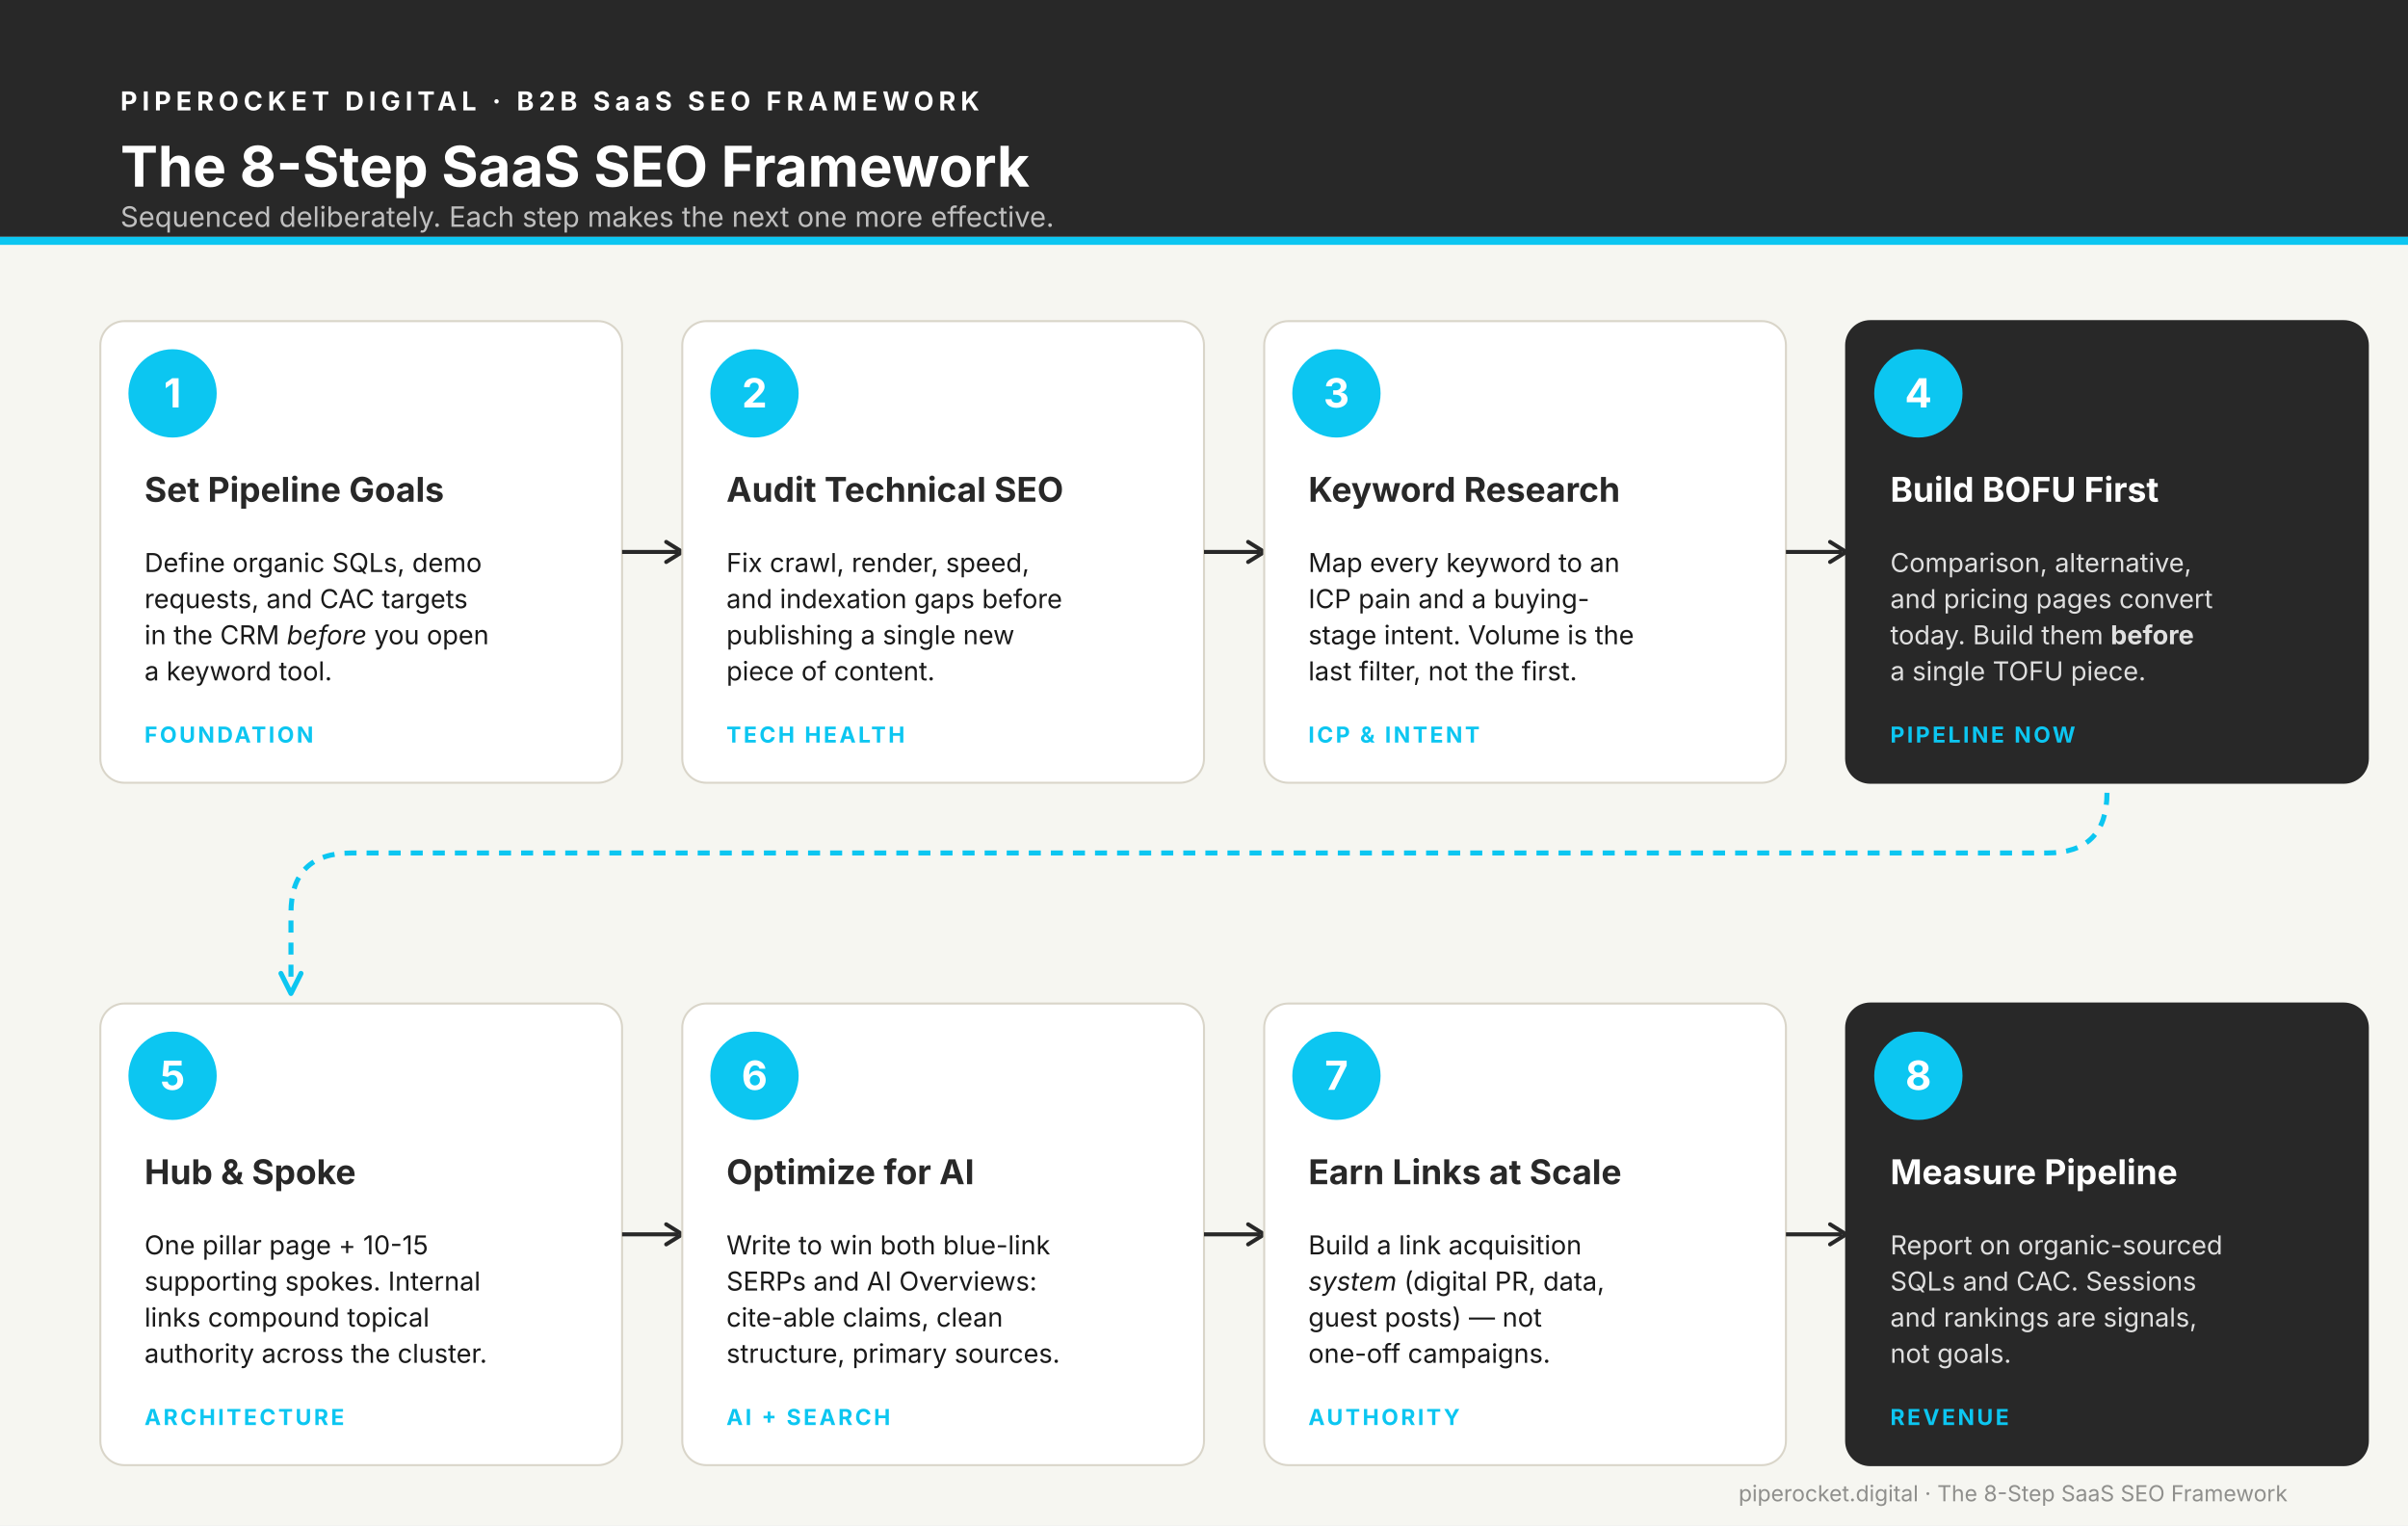
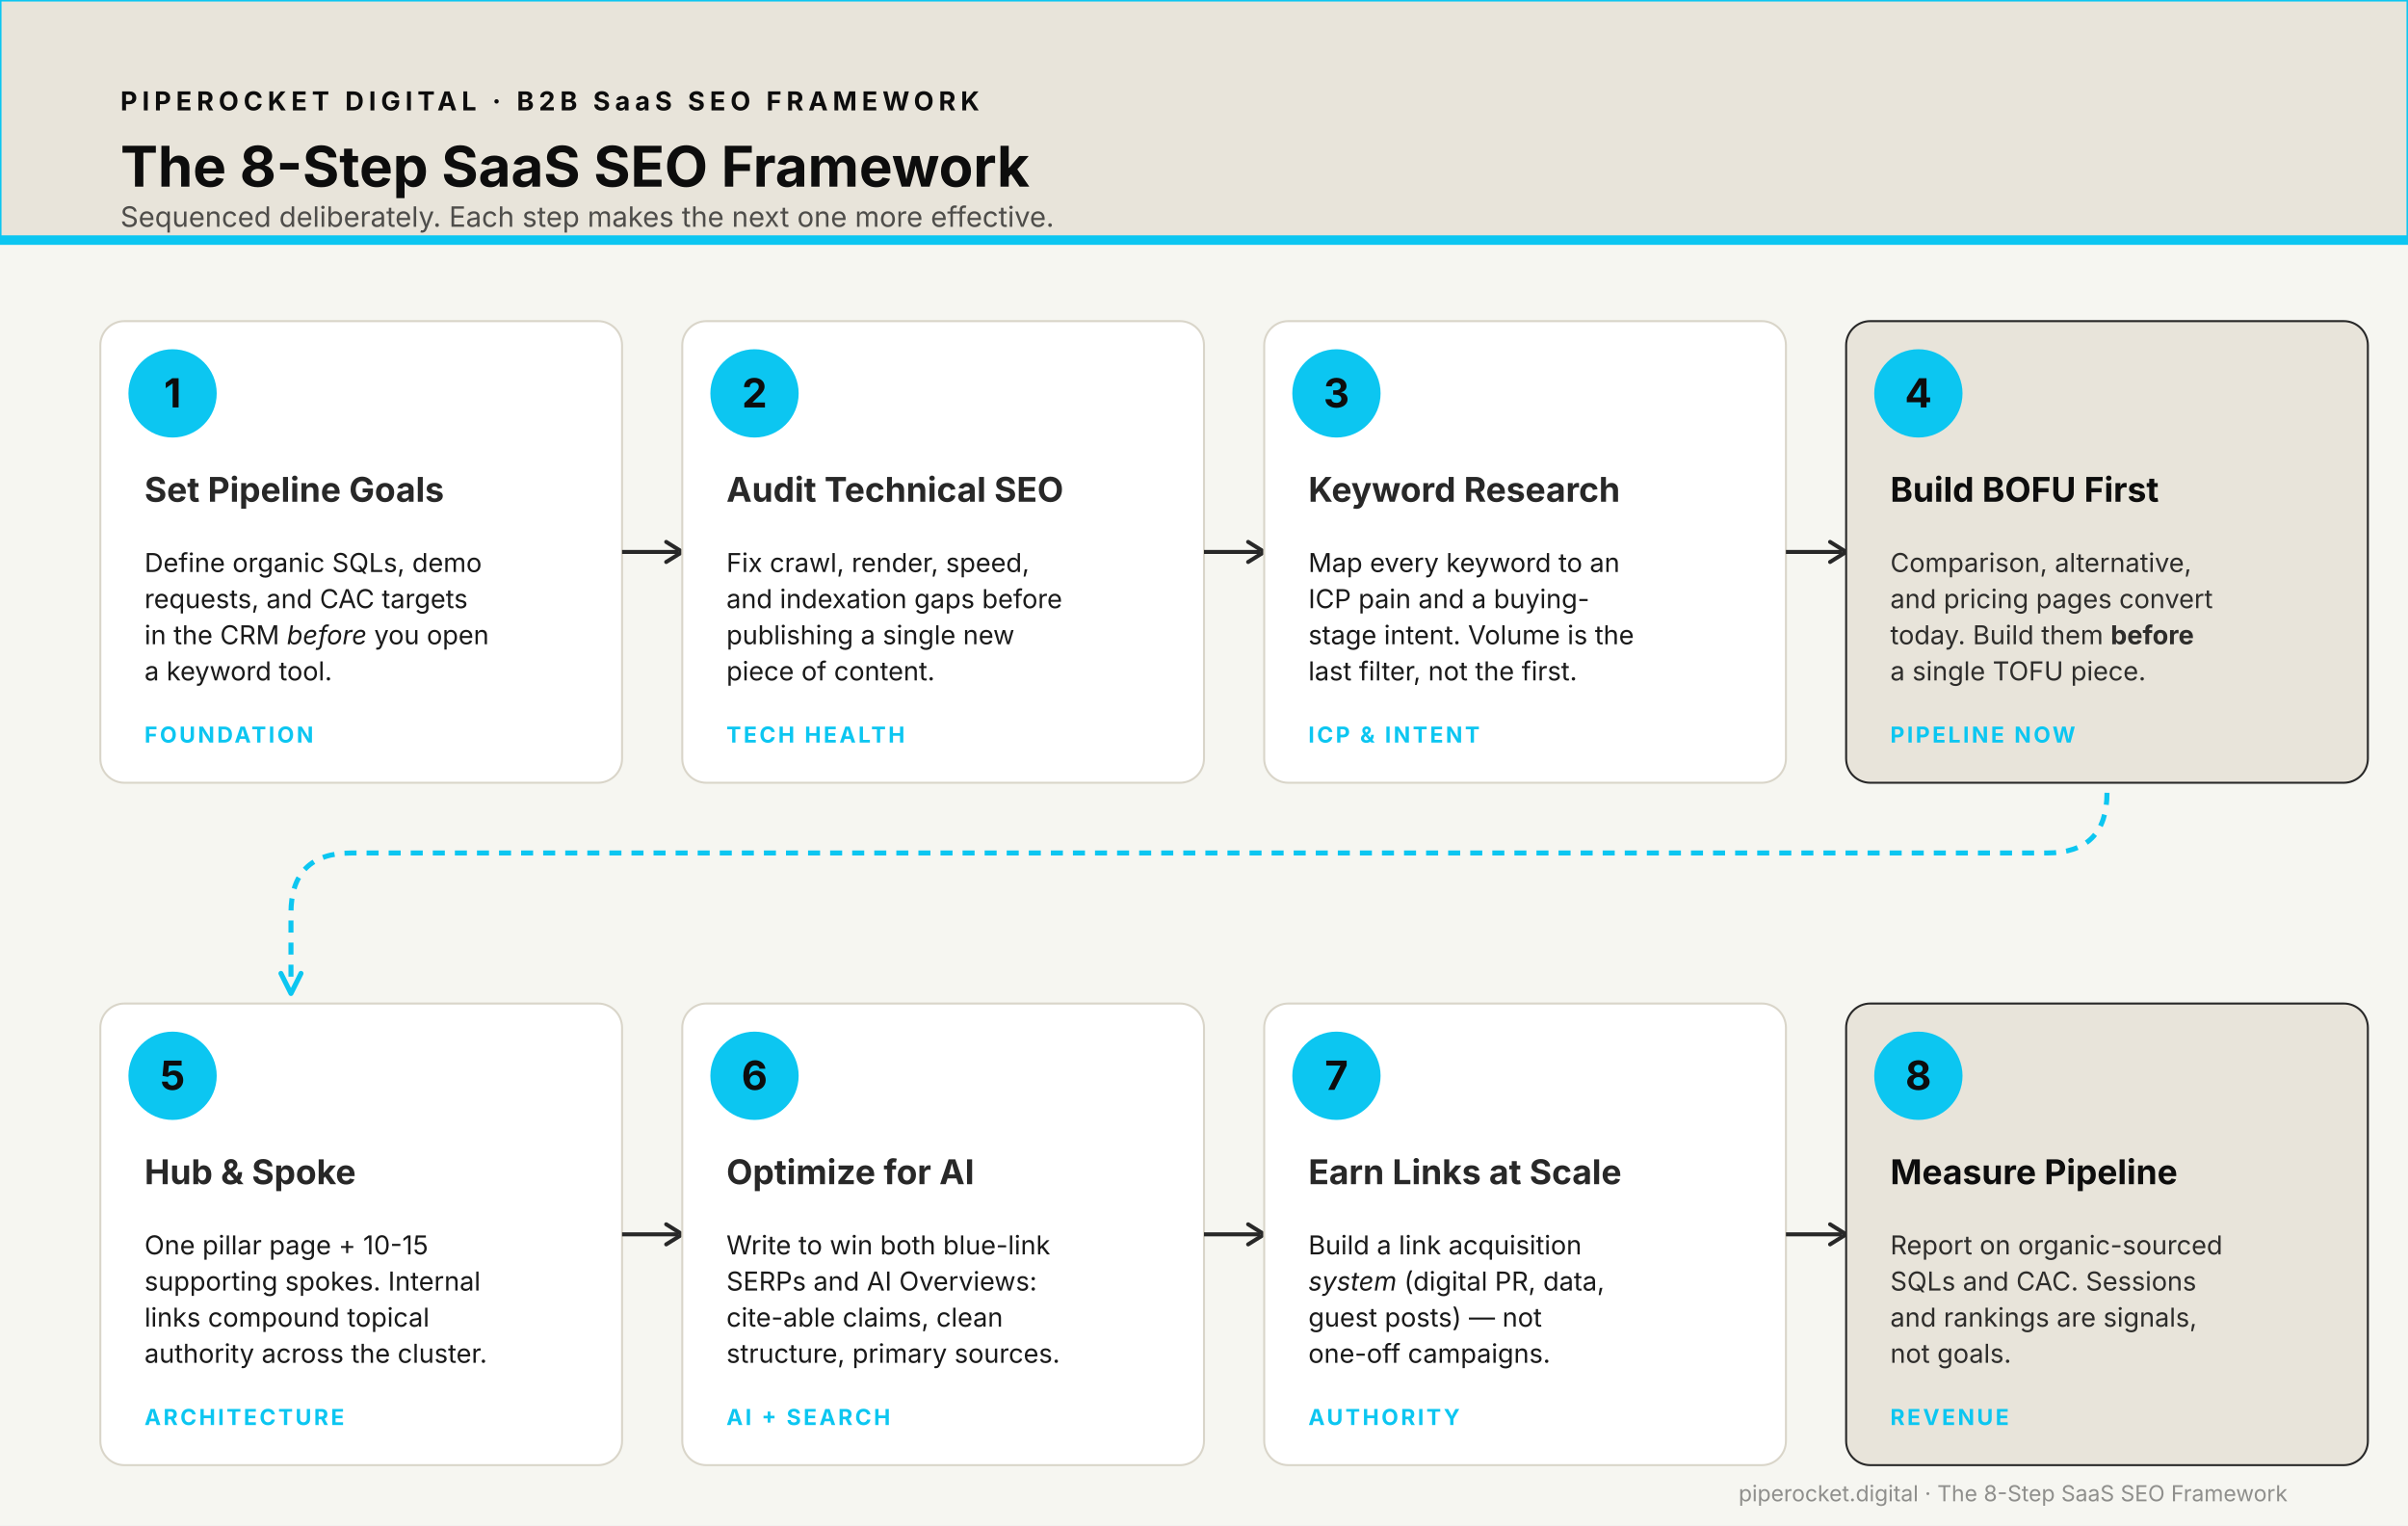
<svg xmlns="http://www.w3.org/2000/svg" viewBox="0 0 1200 760" role="img" aria-labelledby="title-1 desc-1" font-family="Inter, -apple-system, BlinkMacSystemFont, 'Segoe UI', Arial, sans-serif">
  <rect width="1200" height="760" fill="#F6F6F1" />
-   <rect x="0" y="0" width="1200" height="118" fill="#282828" />
-   <text x="60" y="55" fill="#ffffff" font-size="13" font-weight="700" letter-spacing="2.4">PIPEROCKET DIGITAL · B2B SaaS SEO FRAMEWORK</text>
-   <text x="60" y="93" fill="#ffffff" font-size="28" font-weight="700">The 8-Step SaaS SEO Framework</text>
-   <text x="60" y="113" fill="rgba(255,255,255,0.7)" font-size="14">Sequenced deliberately. Each step makes the next one more effective.</text>
+   <rect x="0" y="0" width="1200" height="118" fill="#E8E4DA" stroke="#0CC6F1" stroke-width="1.5" />
+   <text x="60" y="55" fill="#0D0D0D" font-size="13" font-weight="700" letter-spacing="2.4">PIPEROCKET DIGITAL · B2B SaaS SEO FRAMEWORK</text>
+   <text x="60" y="93" fill="#0D0D0D" font-size="28" font-weight="700">The 8-Step SaaS SEO Framework</text>
+   <text x="60" y="113" fill="rgba(13, 13, 13, 0.7)" font-size="14">Sequenced deliberately. Each step makes the next one more effective.</text>
  <rect x="0" y="118" width="1200" height="4" fill="#0CC6F1" />
  <g font-family="Inter, -apple-system, BlinkMacSystemFont, 'Segoe UI', Arial, sans-serif">
    <g transform="translate(50, 160)">
      <rect width="260" height="230" rx="12" fill="#ffffff" stroke="#D9D5C9" stroke-width="1" />
      <circle cx="36" cy="36" r="22" fill="#0CC6F1" />
-       <text x="36" y="43" fill="#ffffff" font-size="20" font-weight="700" text-anchor="middle">1</text>
+       <text x="36" y="43" fill="#0D0D0D" font-size="20" font-weight="700" text-anchor="middle">1</text>
      <text x="22" y="90" fill="#282828" font-size="17" font-weight="700">Set Pipeline Goals</text>
      <text x="22" y="125" fill="#1A1A1A" font-size="13">Define organic SQLs, demo</text>
      <text x="22" y="143" fill="#1A1A1A" font-size="13">requests, and CAC targets</text>
      <text x="22" y="161" fill="#1A1A1A" font-size="13">in the CRM <tspan font-style="italic">before</tspan> you open</text>
      <text x="22" y="179" fill="#1A1A1A" font-size="13">a keyword tool.</text>
      <text x="22" y="210" fill="#0CC6F1" font-size="11" font-weight="700" letter-spacing="1.2">FOUNDATION</text>
    </g>
    <g transform="translate(310, 275)">
      <path d="M 0,0 L 28,0" stroke="#282828" stroke-width="2" fill="none" />
      <path d="M 22,-5 L 30,0 L 22,5" stroke="#282828" stroke-width="2" fill="none" stroke-linecap="round" stroke-linejoin="round" />
    </g>
    <g transform="translate(340, 160)">
      <rect width="260" height="230" rx="12" fill="#ffffff" stroke="#D9D5C9" stroke-width="1" />
      <circle cx="36" cy="36" r="22" fill="#0CC6F1" />
-       <text x="36" y="43" fill="#ffffff" font-size="20" font-weight="700" text-anchor="middle">2</text>
+       <text x="36" y="43" fill="#0D0D0D" font-size="20" font-weight="700" text-anchor="middle">2</text>
      <text x="22" y="90" fill="#282828" font-size="17" font-weight="700">Audit Technical SEO</text>
      <text x="22" y="125" fill="#1A1A1A" font-size="13">Fix crawl, render, speed,</text>
      <text x="22" y="143" fill="#1A1A1A" font-size="13">and indexation gaps before</text>
      <text x="22" y="161" fill="#1A1A1A" font-size="13">publishing a single new</text>
      <text x="22" y="179" fill="#1A1A1A" font-size="13">piece of content.</text>
      <text x="22" y="210" fill="#0CC6F1" font-size="11" font-weight="700" letter-spacing="1.2">TECH HEALTH</text>
    </g>
    <g transform="translate(600, 275)">
      <path d="M 0,0 L 28,0" stroke="#282828" stroke-width="2" fill="none" />
      <path d="M 22,-5 L 30,0 L 22,5" stroke="#282828" stroke-width="2" fill="none" stroke-linecap="round" stroke-linejoin="round" />
    </g>
    <g transform="translate(630, 160)">
      <rect width="260" height="230" rx="12" fill="#ffffff" stroke="#D9D5C9" stroke-width="1" />
      <circle cx="36" cy="36" r="22" fill="#0CC6F1" />
-       <text x="36" y="43" fill="#ffffff" font-size="20" font-weight="700" text-anchor="middle">3</text>
+       <text x="36" y="43" fill="#0D0D0D" font-size="20" font-weight="700" text-anchor="middle">3</text>
      <text x="22" y="90" fill="#282828" font-size="17" font-weight="700">Keyword Research</text>
      <text x="22" y="125" fill="#1A1A1A" font-size="13">Map every keyword to an</text>
      <text x="22" y="143" fill="#1A1A1A" font-size="13">ICP pain and a buying-</text>
      <text x="22" y="161" fill="#1A1A1A" font-size="13">stage intent. Volume is the</text>
      <text x="22" y="179" fill="#1A1A1A" font-size="13">last filter, not the first.</text>
      <text x="22" y="210" fill="#0CC6F1" font-size="11" font-weight="700" letter-spacing="1.2">ICP &amp; INTENT</text>
    </g>
    <g transform="translate(890, 275)">
      <path d="M 0,0 L 28,0" stroke="#282828" stroke-width="2" fill="none" />
      <path d="M 22,-5 L 30,0 L 22,5" stroke="#282828" stroke-width="2" fill="none" stroke-linecap="round" stroke-linejoin="round" />
    </g>
    <g transform="translate(920, 160)">
-       <rect width="260" height="230" rx="12" fill="#282828" stroke="#282828" stroke-width="1" />
+       <rect width="260" height="230" rx="12" fill="#E8E4DA" stroke="#282828" stroke-width="1" />
      <circle cx="36" cy="36" r="22" fill="#0CC6F1" />
-       <text x="36" y="43" fill="#ffffff" font-size="20" font-weight="700" text-anchor="middle">4</text>
-       <text x="22" y="90" fill="#ffffff" font-size="17" font-weight="700">Build BOFU First</text>
-       <text x="22" y="125" fill="rgba(255,255,255,0.85)" font-size="13">Comparison, alternative,</text>
-       <text x="22" y="143" fill="rgba(255,255,255,0.85)" font-size="13">and pricing pages convert</text>
-       <text x="22" y="161" fill="rgba(255,255,255,0.85)" font-size="13">today. Build them <tspan font-weight="700">before</tspan>
+       <text x="36" y="43" fill="#0D0D0D" font-size="20" font-weight="700" text-anchor="middle">4</text>
+       <text x="22" y="90" fill="#0D0D0D" font-size="17" font-weight="700">Build BOFU First</text>
+       <text x="22" y="125" fill="rgba(13, 13, 13, 0.85)" font-size="13">Comparison, alternative,</text>
+       <text x="22" y="143" fill="rgba(13, 13, 13, 0.85)" font-size="13">and pricing pages convert</text>
+       <text x="22" y="161" fill="rgba(13, 13, 13, 0.85)" font-size="13">today. Build them <tspan font-weight="700">before</tspan>
      </text>
-       <text x="22" y="179" fill="rgba(255,255,255,0.85)" font-size="13">a single TOFU piece.</text>
+       <text x="22" y="179" fill="rgba(13, 13, 13, 0.85)" font-size="13">a single TOFU piece.</text>
      <text x="22" y="210" fill="#0CC6F1" font-size="11" font-weight="700" letter-spacing="1.2">PIPELINE NOW</text>
    </g>
    <path d="M 1050,395 Q 1050,425 1020,425 L 175,425 Q 145,425 145,455 L 145,490" stroke="#0CC6F1" stroke-width="2.5" fill="none" stroke-dasharray="6,5" />
    <path d="M 140,485 L 145,495 L 150,485" stroke="#0CC6F1" stroke-width="2.5" fill="none" stroke-linecap="round" stroke-linejoin="round" />
    <g transform="translate(50, 500)">
      <rect width="260" height="230" rx="12" fill="#ffffff" stroke="#D9D5C9" stroke-width="1" />
      <circle cx="36" cy="36" r="22" fill="#0CC6F1" />
-       <text x="36" y="43" fill="#ffffff" font-size="20" font-weight="700" text-anchor="middle">5</text>
+       <text x="36" y="43" fill="#0D0D0D" font-size="20" font-weight="700" text-anchor="middle">5</text>
      <text x="22" y="90" fill="#282828" font-size="17" font-weight="700">Hub &amp; Spoke</text>
      <text x="22" y="125" fill="#1A1A1A" font-size="13">One pillar page + 10-15</text>
      <text x="22" y="143" fill="#1A1A1A" font-size="13">supporting spokes. Internal</text>
      <text x="22" y="161" fill="#1A1A1A" font-size="13">links compound topical</text>
      <text x="22" y="179" fill="#1A1A1A" font-size="13">authority across the cluster.</text>
      <text x="22" y="210" fill="#0CC6F1" font-size="11" font-weight="700" letter-spacing="1.2">ARCHITECTURE</text>
    </g>
    <g transform="translate(310, 615)">
      <path d="M 0,0 L 28,0" stroke="#282828" stroke-width="2" fill="none" />
      <path d="M 22,-5 L 30,0 L 22,5" stroke="#282828" stroke-width="2" fill="none" stroke-linecap="round" stroke-linejoin="round" />
    </g>
    <g transform="translate(340, 500)">
      <rect width="260" height="230" rx="12" fill="#ffffff" stroke="#D9D5C9" stroke-width="1" />
      <circle cx="36" cy="36" r="22" fill="#0CC6F1" />
-       <text x="36" y="43" fill="#ffffff" font-size="20" font-weight="700" text-anchor="middle">6</text>
+       <text x="36" y="43" fill="#0D0D0D" font-size="20" font-weight="700" text-anchor="middle">6</text>
      <text x="22" y="90" fill="#282828" font-size="17" font-weight="700">Optimize for AI</text>
      <text x="22" y="125" fill="#1A1A1A" font-size="13">Write to win both blue-link</text>
      <text x="22" y="143" fill="#1A1A1A" font-size="13">SERPs and AI Overviews:</text>
      <text x="22" y="161" fill="#1A1A1A" font-size="13">cite-able claims, clean</text>
      <text x="22" y="179" fill="#1A1A1A" font-size="13">structure, primary sources.</text>
      <text x="22" y="210" fill="#0CC6F1" font-size="11" font-weight="700" letter-spacing="1.2">AI + SEARCH</text>
    </g>
    <g transform="translate(600, 615)">
      <path d="M 0,0 L 28,0" stroke="#282828" stroke-width="2" fill="none" />
      <path d="M 22,-5 L 30,0 L 22,5" stroke="#282828" stroke-width="2" fill="none" stroke-linecap="round" stroke-linejoin="round" />
    </g>
    <g transform="translate(630, 500)">
      <rect width="260" height="230" rx="12" fill="#ffffff" stroke="#D9D5C9" stroke-width="1" />
      <circle cx="36" cy="36" r="22" fill="#0CC6F1" />
-       <text x="36" y="43" fill="#ffffff" font-size="20" font-weight="700" text-anchor="middle">7</text>
+       <text x="36" y="43" fill="#0D0D0D" font-size="20" font-weight="700" text-anchor="middle">7</text>
      <text x="22" y="90" fill="#282828" font-size="17" font-weight="700">Earn Links at Scale</text>
      <text x="22" y="125" fill="#1A1A1A" font-size="13">Build a link acquisition</text>
      <text x="22" y="143" fill="#1A1A1A" font-size="13">
        <tspan font-style="italic">system</tspan> (digital PR, data,</text>
      <text x="22" y="161" fill="#1A1A1A" font-size="13">guest posts) — not</text>
      <text x="22" y="179" fill="#1A1A1A" font-size="13">one-off campaigns.</text>
      <text x="22" y="210" fill="#0CC6F1" font-size="11" font-weight="700" letter-spacing="1.2">AUTHORITY</text>
    </g>
    <g transform="translate(890, 615)">
      <path d="M 0,0 L 28,0" stroke="#282828" stroke-width="2" fill="none" />
      <path d="M 22,-5 L 30,0 L 22,5" stroke="#282828" stroke-width="2" fill="none" stroke-linecap="round" stroke-linejoin="round" />
    </g>
    <g transform="translate(920, 500)">
-       <rect width="260" height="230" rx="12" fill="#282828" stroke="#282828" stroke-width="1" />
+       <rect width="260" height="230" rx="12" fill="#E8E4DA" stroke="#282828" stroke-width="1" />
      <circle cx="36" cy="36" r="22" fill="#0CC6F1" />
-       <text x="36" y="43" fill="#ffffff" font-size="20" font-weight="700" text-anchor="middle">8</text>
-       <text x="22" y="90" fill="#ffffff" font-size="17" font-weight="700">Measure Pipeline</text>
-       <text x="22" y="125" fill="rgba(255,255,255,0.85)" font-size="13">Report on organic-sourced</text>
-       <text x="22" y="143" fill="rgba(255,255,255,0.85)" font-size="13">SQLs and CAC. Sessions</text>
-       <text x="22" y="161" fill="rgba(255,255,255,0.85)" font-size="13">and rankings are signals,</text>
-       <text x="22" y="179" fill="rgba(255,255,255,0.85)" font-size="13">not goals.</text>
+       <text x="36" y="43" fill="#0D0D0D" font-size="20" font-weight="700" text-anchor="middle">8</text>
+       <text x="22" y="90" fill="#0D0D0D" font-size="17" font-weight="700">Measure Pipeline</text>
+       <text x="22" y="125" fill="rgba(13, 13, 13, 0.85)" font-size="13">Report on organic-sourced</text>
+       <text x="22" y="143" fill="rgba(13, 13, 13, 0.85)" font-size="13">SQLs and CAC. Sessions</text>
+       <text x="22" y="161" fill="rgba(13, 13, 13, 0.85)" font-size="13">and rankings are signals,</text>
+       <text x="22" y="179" fill="rgba(13, 13, 13, 0.85)" font-size="13">not goals.</text>
      <text x="22" y="210" fill="#0CC6F1" font-size="11" font-weight="700" letter-spacing="1.2">REVENUE</text>
    </g>
  </g>
  <text x="1140" y="748" fill="rgba(40,40,40,0.5)" font-size="11" text-anchor="end">piperocket.digital · The 8-Step SaaS SEO Framework</text>
</svg>
